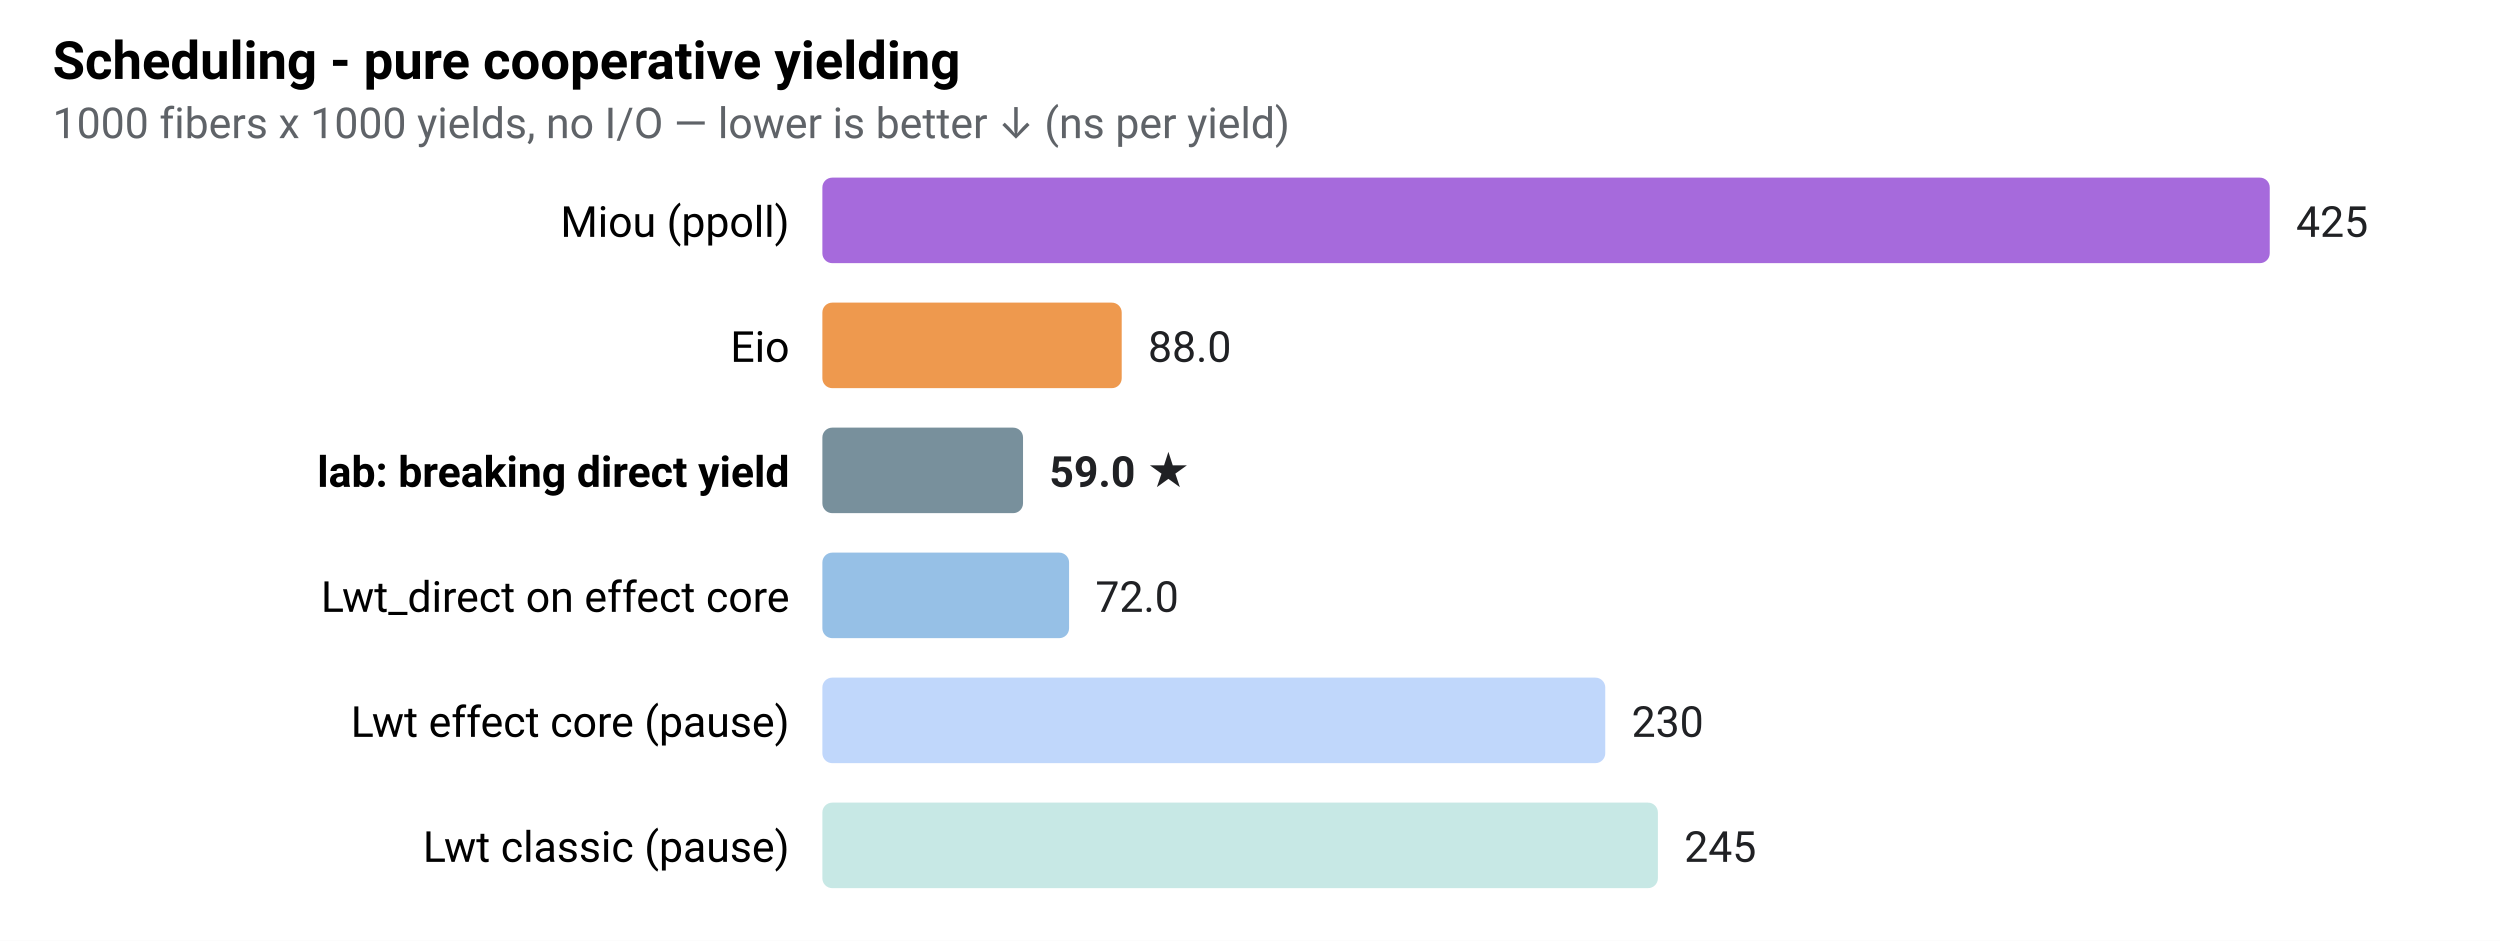
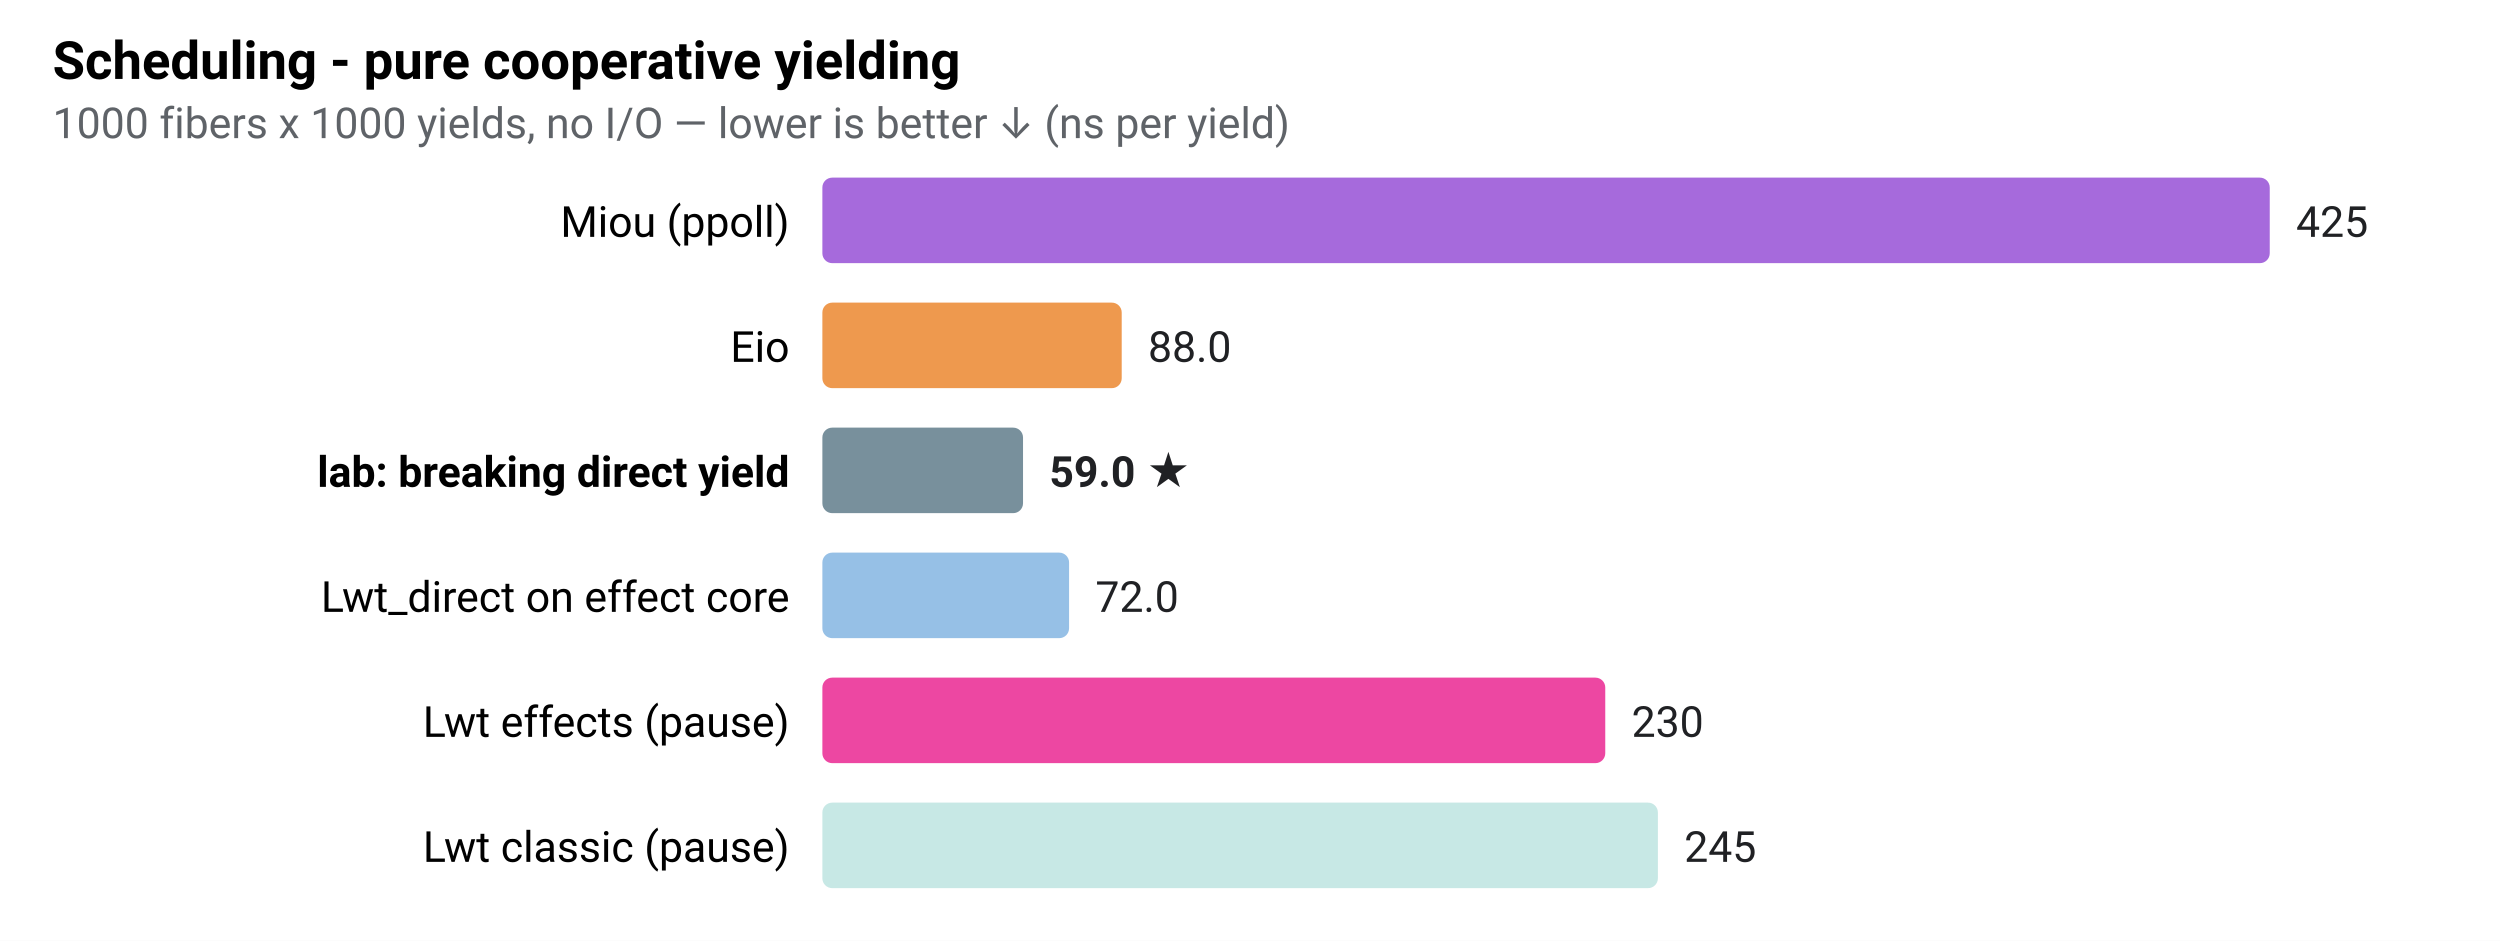
<svg xmlns="http://www.w3.org/2000/svg" width="760" height="286" font-family="-apple-system,Segoe UI,Roboto,sans-serif" font-size="13">
  <rect width="760" height="286" fill="white" />
  <text x="16" y="24" font-size="16" font-weight="700">Scheduling - pure cooperative yielding</text>
  <text x="16" y="42" fill="#5f6368">1000 fibers x 1000 yields, no I/O — lower is better ↓ (ns per yield)</text>
  <text x="240" y="72" text-anchor="end">Miou (ppoll)</text>
  <rect x="250" y="54" width="440" height="26" rx="3" fill="#8430ce" opacity="0.72" />
  <text x="698" y="72" fill="#202124">425</text>
  <text x="240" y="110" text-anchor="end">Eio</text>
  <rect x="250" y="92" width="91" height="26" rx="3" fill="#e8710a" opacity="0.72" />
  <text x="349" y="110" fill="#202124">88.0</text>
  <text x="240" y="148" text-anchor="end" font-weight="700">lab: breaking direct yield</text>
  <rect x="250" y="130" width="61" height="26" rx="3" fill="#78909c" />
  <text x="319" y="148" fill="#202124" font-weight="700">59.0 ★</text>
  <text x="240" y="186" text-anchor="end">Lwt_direct on effect core</text>
  <rect x="250" y="168" width="75" height="26" rx="3" fill="#6ea8dc" opacity="0.72" />
  <text x="333" y="186" fill="#202124">72.0</text>
-   <text x="240" y="224" text-anchor="end">Lwt effect core (pause)</text>
-   <rect x="250" y="206" width="238" height="26" rx="3" fill="#a8c7fa" opacity="0.72" />
+   <text x="240" y="224" text-anchor="end">Lwt effects (pause)</text>
+   <rect x="250" y="206" width="238" height="26" rx="3" fill="#e6007e" opacity="0.72" />
  <text x="496" y="224" fill="#202124">230</text>
  <text x="240" y="262" text-anchor="end">Lwt classic (pause)</text>
  <rect x="250" y="244" width="254" height="26" rx="3" fill="#b2dfdb" opacity="0.72" />
  <text x="512" y="262" fill="#202124">245</text>
</svg>
